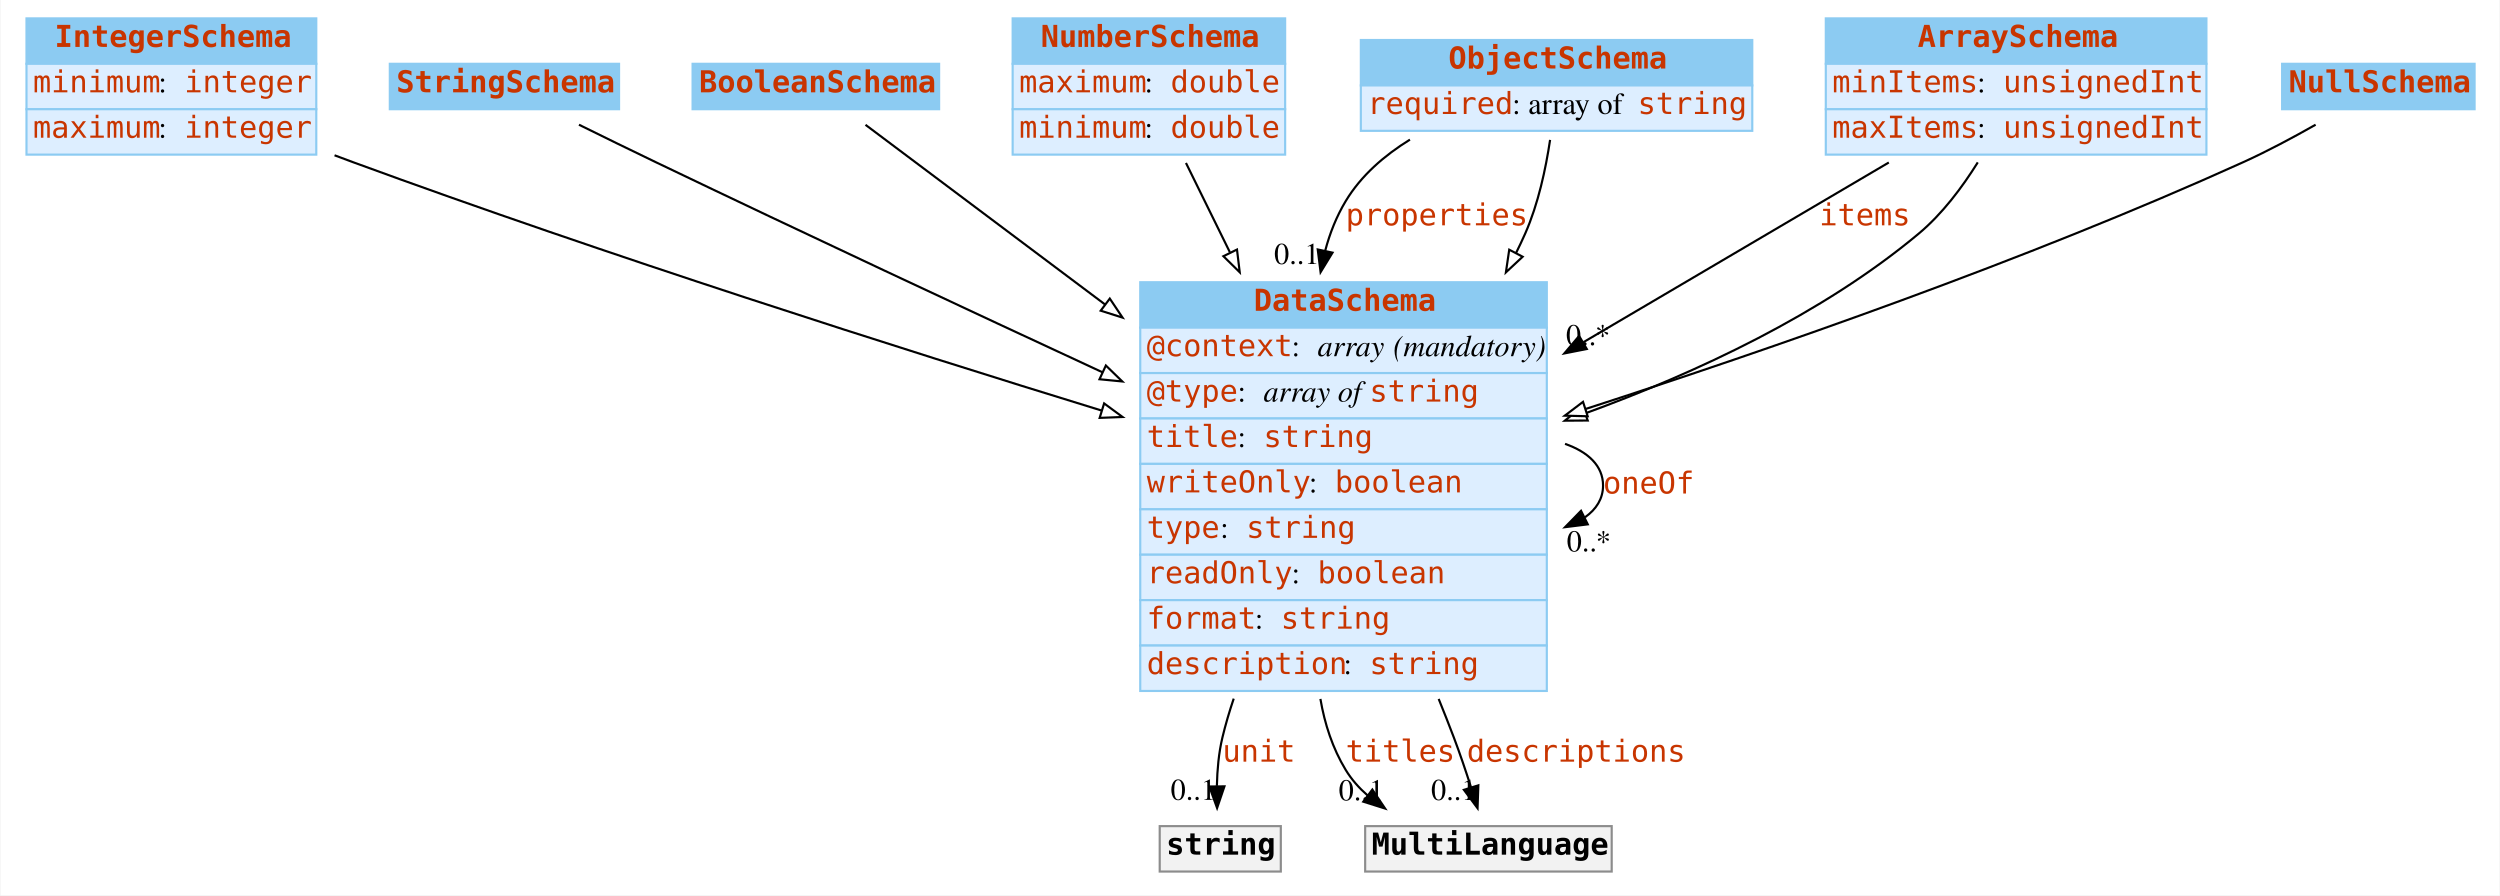
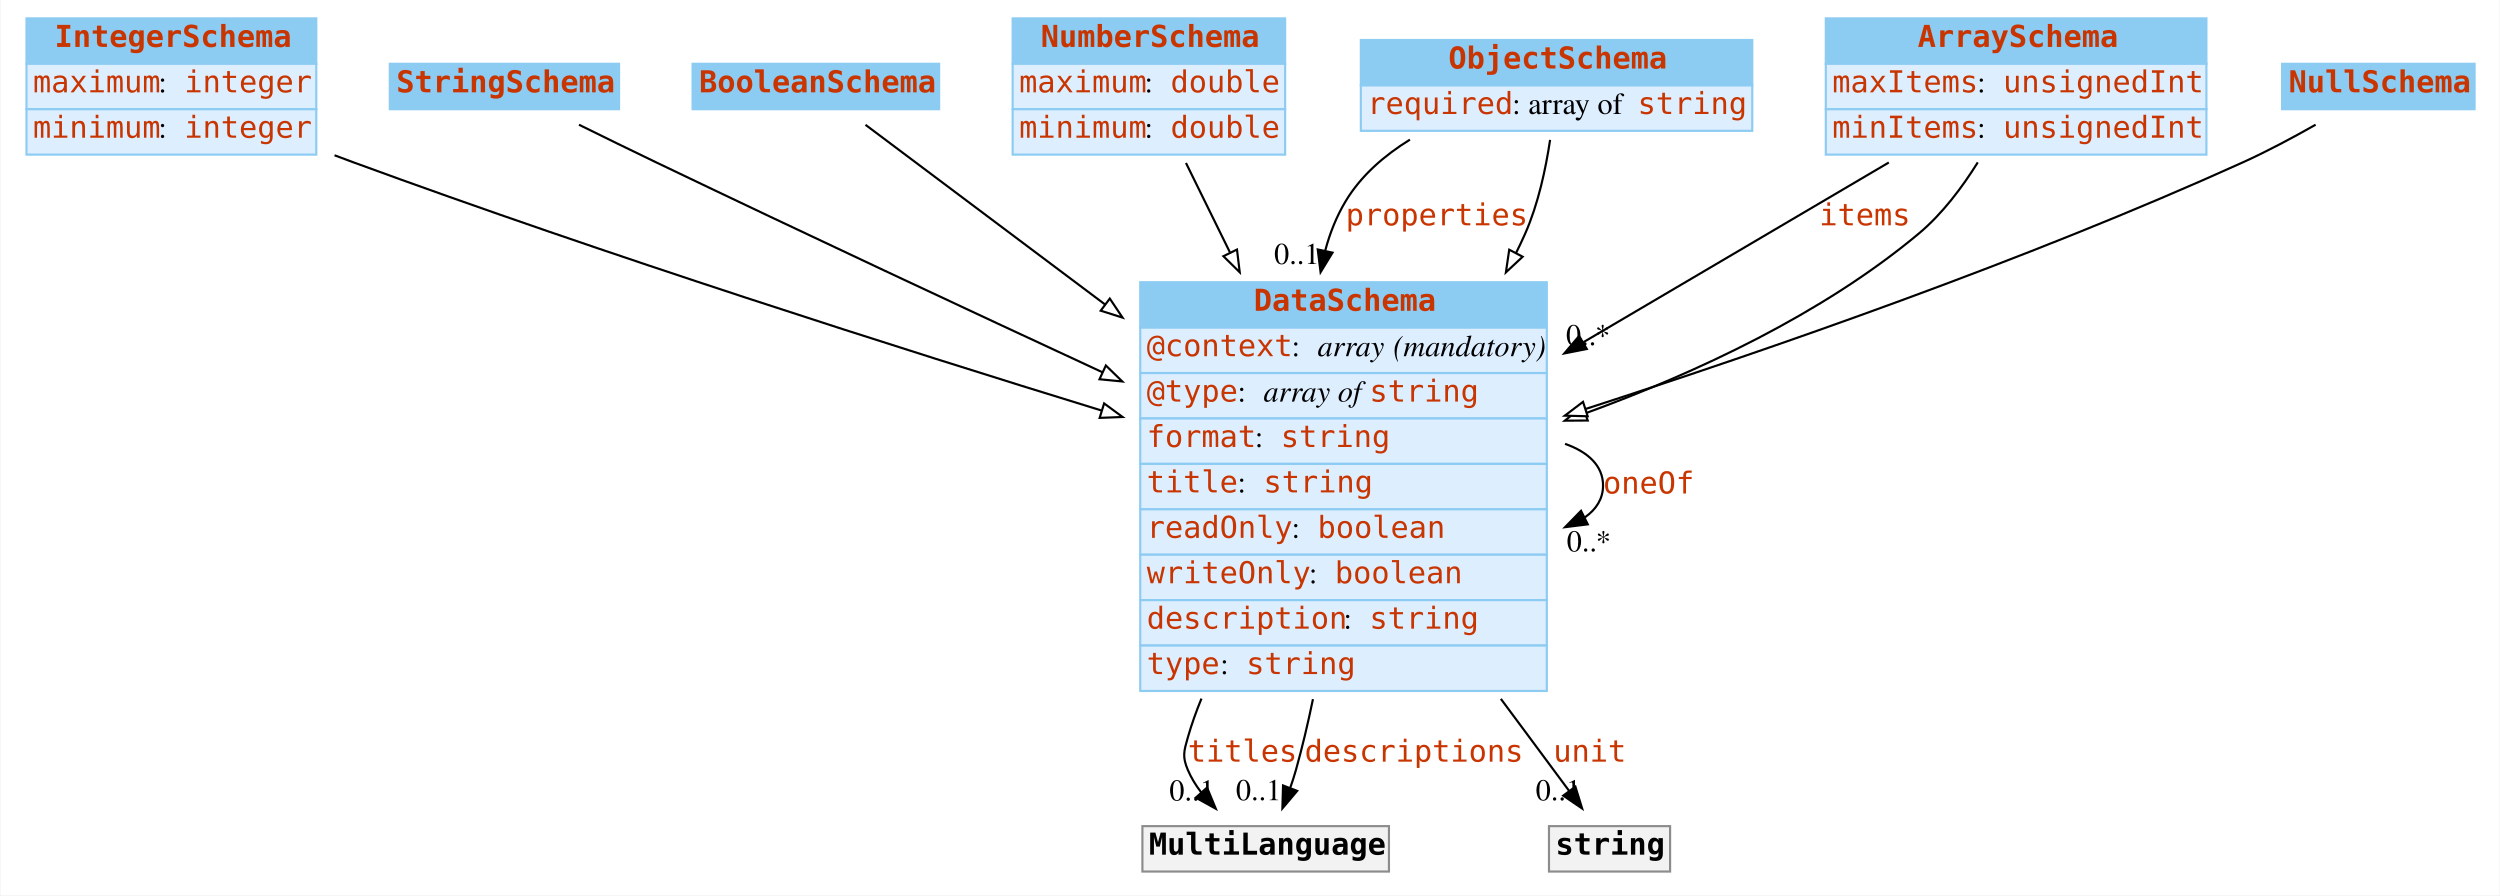
<svg xmlns="http://www.w3.org/2000/svg" width="1156pt" height="414pt" viewBox="0.00 0.00 1155.50 414.00">
  <g id="graph0" class="graph" transform="scale(1 1) rotate(0) translate(4 410)">
    <polygon fill="white" stroke="none" points="-4,4 -4,-410 1151.5,-410 1151.5,4 -4,4" />
    <g id="node1" class="node">
      <polygon fill="#8ccbf2" stroke="none" points="8,-380.5 8,-401.5 142,-401.5 142,-380.5 8,-380.5" />
      <polygon fill="none" stroke="#8ccbf2" points="8,-380.5 8,-401.5 142,-401.5 142,-380.5 8,-380.5" />
      <text text-anchor="start" x="21" y="-388.3" font-family="mono" font-weight="bold" font-size="14.00" fill="#c83500">IntegerSchema</text>
      <polygon fill="#ddeeff" stroke="none" points="8,-359.5 8,-380.5 142,-380.5 142,-359.5 8,-359.5" />
      <polygon fill="none" stroke="#8ccbf2" points="8,-359.5 8,-380.5 142,-380.5 142,-359.5 8,-359.5" />
-       <text text-anchor="start" x="11" y="-367.3" font-family="mono" font-size="14.00" fill="#c83500">minimum</text>
+       <text text-anchor="start" x="11" y="-367.3" font-family="mono" font-size="14.00" fill="#c83500">maximum</text>
      <text text-anchor="start" x="69" y="-367.3" font-family="Times,serif" font-size="14.00"> : </text>
      <text text-anchor="start" x="81" y="-367.3" font-family="mono" font-size="14.00" fill="#c83500">integer</text>
      <polygon fill="#ddeeff" stroke="none" points="8,-338.5 8,-359.5 142,-359.5 142,-338.5 8,-338.5" />
      <polygon fill="none" stroke="#8ccbf2" points="8,-338.5 8,-359.5 142,-359.5 142,-338.5 8,-338.5" />
-       <text text-anchor="start" x="11" y="-346.3" font-family="mono" font-size="14.00" fill="#c83500">maximum</text>
+       <text text-anchor="start" x="11" y="-346.3" font-family="mono" font-size="14.00" fill="#c83500">minimum</text>
      <text text-anchor="start" x="69" y="-346.3" font-family="Times,serif" font-size="14.00"> : </text>
      <text text-anchor="start" x="81" y="-346.3" font-family="mono" font-size="14.00" fill="#c83500">integer</text>
    </g>
    <g id="node8" class="node">
      <polygon fill="#8ccbf2" stroke="none" points="523,-258.5 523,-279.5 711,-279.5 711,-258.5 523,-258.5" />
      <polygon fill="none" stroke="#8ccbf2" points="523,-258.5 523,-279.5 711,-279.5 711,-258.5 523,-258.5" />
      <text text-anchor="start" x="575.5" y="-266.3" font-family="mono" font-weight="bold" font-size="14.00" fill="#c83500">DataSchema</text>
      <polygon fill="#ddeeff" stroke="none" points="523,-237.5 523,-258.5 711,-258.5 711,-237.5 523,-237.5" />
      <polygon fill="none" stroke="#8ccbf2" points="523,-237.5 523,-258.5 711,-258.5 711,-237.5 523,-237.5" />
      <text text-anchor="start" x="526" y="-245.3" font-family="mono" font-size="14.00" fill="#c83500">@context</text>
      <text text-anchor="start" x="593" y="-245.3" font-family="Times,serif" font-size="14.00"> : </text>
      <text text-anchor="start" x="605" y="-245.3" font-family="Times,serif" font-style="italic" font-size="14.00">array</text>
      <text text-anchor="start" x="636" y="-245.3" font-family="Times,serif" font-size="14.00"> </text>
      <text text-anchor="start" x="640" y="-245.3" font-family="Times,serif" font-style="italic" font-size="14.00">(mandatory)</text>
      <polygon fill="#ddeeff" stroke="none" points="523,-216.5 523,-237.5 711,-237.5 711,-216.5 523,-216.5" />
      <polygon fill="none" stroke="#8ccbf2" points="523,-216.5 523,-237.5 711,-237.5 711,-216.5 523,-216.5" />
      <text text-anchor="start" x="526" y="-224.3" font-family="mono" font-size="14.00" fill="#c83500">@type</text>
      <text text-anchor="start" x="568" y="-224.3" font-family="Times,serif" font-size="14.00"> : </text>
      <text text-anchor="start" x="580" y="-224.3" font-family="Times,serif" font-style="italic" font-size="14.00">array of </text>
      <text text-anchor="start" x="629" y="-224.3" font-family="mono" font-size="14.00" fill="#c83500">string</text>
      <polygon fill="#ddeeff" stroke="none" points="523,-195.5 523,-216.5 711,-216.5 711,-195.5 523,-195.5" />
      <polygon fill="none" stroke="#8ccbf2" points="523,-195.5 523,-216.5 711,-216.5 711,-195.5 523,-195.5" />
-       <text text-anchor="start" x="526" y="-203.3" font-family="mono" font-size="14.00" fill="#c83500">title</text>
-       <text text-anchor="start" x="568" y="-203.3" font-family="Times,serif" font-size="14.00"> : </text>
-       <text text-anchor="start" x="580" y="-203.3" font-family="mono" font-size="14.00" fill="#c83500">string</text>
+       <text text-anchor="start" x="526" y="-203.3" font-family="mono" font-size="14.00" fill="#c83500">format</text>
+       <text text-anchor="start" x="576" y="-203.3" font-family="Times,serif" font-size="14.00"> : </text>
+       <text text-anchor="start" x="588" y="-203.3" font-family="mono" font-size="14.00" fill="#c83500">string</text>
      <polygon fill="#ddeeff" stroke="none" points="523,-174.5 523,-195.5 711,-195.5 711,-174.5 523,-174.5" />
      <polygon fill="none" stroke="#8ccbf2" points="523,-174.5 523,-195.5 711,-195.5 711,-174.5 523,-174.5" />
-       <text text-anchor="start" x="526" y="-182.3" font-family="mono" font-size="14.00" fill="#c83500">writeOnly</text>
-       <text text-anchor="start" x="601" y="-182.3" font-family="Times,serif" font-size="14.00"> : </text>
-       <text text-anchor="start" x="613" y="-182.3" font-family="mono" font-size="14.00" fill="#c83500">boolean</text>
+       <text text-anchor="start" x="526" y="-182.3" font-family="mono" font-size="14.00" fill="#c83500">title</text>
+       <text text-anchor="start" x="568" y="-182.3" font-family="Times,serif" font-size="14.00"> : </text>
+       <text text-anchor="start" x="580" y="-182.3" font-family="mono" font-size="14.00" fill="#c83500">string</text>
      <polygon fill="#ddeeff" stroke="none" points="523,-153.5 523,-174.5 711,-174.5 711,-153.5 523,-153.5" />
      <polygon fill="none" stroke="#8ccbf2" points="523,-153.5 523,-174.5 711,-174.5 711,-153.5 523,-153.5" />
-       <text text-anchor="start" x="526" y="-161.3" font-family="mono" font-size="14.00" fill="#c83500">type</text>
-       <text text-anchor="start" x="560" y="-161.3" font-family="Times,serif" font-size="14.00"> : </text>
-       <text text-anchor="start" x="572" y="-161.3" font-family="mono" font-size="14.00" fill="#c83500">string</text>
+       <text text-anchor="start" x="526" y="-161.3" font-family="mono" font-size="14.00" fill="#c83500">readOnly</text>
+       <text text-anchor="start" x="593" y="-161.3" font-family="Times,serif" font-size="14.00"> : </text>
+       <text text-anchor="start" x="605" y="-161.3" font-family="mono" font-size="14.00" fill="#c83500">boolean</text>
      <polygon fill="#ddeeff" stroke="none" points="523,-132.5 523,-153.5 711,-153.5 711,-132.5 523,-132.5" />
      <polygon fill="none" stroke="#8ccbf2" points="523,-132.5 523,-153.5 711,-153.5 711,-132.5 523,-132.5" />
-       <text text-anchor="start" x="526" y="-140.3" font-family="mono" font-size="14.00" fill="#c83500">readOnly</text>
-       <text text-anchor="start" x="593" y="-140.3" font-family="Times,serif" font-size="14.00"> : </text>
-       <text text-anchor="start" x="605" y="-140.3" font-family="mono" font-size="14.00" fill="#c83500">boolean</text>
+       <text text-anchor="start" x="526" y="-140.3" font-family="mono" font-size="14.00" fill="#c83500">writeOnly</text>
+       <text text-anchor="start" x="601" y="-140.3" font-family="Times,serif" font-size="14.00"> : </text>
+       <text text-anchor="start" x="613" y="-140.3" font-family="mono" font-size="14.00" fill="#c83500">boolean</text>
      <polygon fill="#ddeeff" stroke="none" points="523,-111.5 523,-132.5 711,-132.5 711,-111.5 523,-111.5" />
      <polygon fill="none" stroke="#8ccbf2" points="523,-111.5 523,-132.5 711,-132.5 711,-111.5 523,-111.5" />
-       <text text-anchor="start" x="526" y="-119.3" font-family="mono" font-size="14.00" fill="#c83500">format</text>
-       <text text-anchor="start" x="576" y="-119.3" font-family="Times,serif" font-size="14.00"> : </text>
-       <text text-anchor="start" x="588" y="-119.3" font-family="mono" font-size="14.00" fill="#c83500">string</text>
+       <text text-anchor="start" x="526" y="-119.3" font-family="mono" font-size="14.00" fill="#c83500">description</text>
+       <text text-anchor="start" x="617" y="-119.3" font-family="Times,serif" font-size="14.00"> : </text>
+       <text text-anchor="start" x="629" y="-119.3" font-family="mono" font-size="14.00" fill="#c83500">string</text>
      <polygon fill="#ddeeff" stroke="none" points="523,-90.5 523,-111.5 711,-111.5 711,-90.5 523,-90.5" />
      <polygon fill="none" stroke="#8ccbf2" points="523,-90.5 523,-111.5 711,-111.5 711,-90.5 523,-90.5" />
-       <text text-anchor="start" x="526" y="-98.3" font-family="mono" font-size="14.00" fill="#c83500">description</text>
-       <text text-anchor="start" x="617" y="-98.3" font-family="Times,serif" font-size="14.00"> : </text>
-       <text text-anchor="start" x="629" y="-98.3" font-family="mono" font-size="14.00" fill="#c83500">string</text>
+       <text text-anchor="start" x="526" y="-98.3" font-family="mono" font-size="14.00" fill="#c83500">type</text>
+       <text text-anchor="start" x="560" y="-98.3" font-family="Times,serif" font-size="14.00"> : </text>
+       <text text-anchor="start" x="572" y="-98.3" font-family="mono" font-size="14.00" fill="#c83500">string</text>
    </g>
    <g id="edge10" class="edge">
      <path fill="none" stroke="black" d="M150.45,-338.195C153.33,-337.1 156.188,-336.032 159,-335 275.91,-292.109 411.856,-248.848 505.089,-220.172" />
      <polygon fill="white" stroke="black" points="506.292,-223.464 514.824,-217.183 504.237,-216.772 506.292,-223.464" />
    </g>
    <g id="node2" class="node">
      <polygon fill="#8ccbf2" stroke="none" points="176,-359.5 176,-380.5 282,-380.5 282,-359.5 176,-359.5" />
      <polygon fill="none" stroke="#8ccbf2" points="176,-359.5 176,-380.5 282,-380.5 282,-359.5 176,-359.5" />
      <text text-anchor="start" x="179" y="-367.3" font-family="mono" font-weight="bold" font-size="14.00" fill="#c83500">StringSchema</text>
    </g>
    <g id="edge13" class="edge">
      <path fill="none" stroke="black" d="M263.466,-352.334C274.764,-346.755 287.396,-340.568 299,-335 367.319,-302.217 444.309,-266.239 505.421,-237.908" />
      <polygon fill="white" stroke="black" points="507.101,-240.987 514.703,-233.607 504.158,-234.635 507.101,-240.987" />
    </g>
    <g id="node3" class="node">
      <polygon fill="#8ccbf2" stroke="none" points="316,-359.5 316,-380.5 430,-380.5 430,-359.5 316,-359.5" />
      <polygon fill="none" stroke="#8ccbf2" points="316,-359.5 316,-380.5 430,-380.5 430,-359.5 316,-359.5" />
      <text text-anchor="start" x="319" y="-367.3" font-family="mono" font-weight="bold" font-size="14.00" fill="#c83500">BooleanSchema</text>
    </g>
    <g id="edge11" class="edge">
      <path fill="none" stroke="black" d="M395.955,-352.284C421.644,-333.017 465.143,-300.392 506.792,-269.156" />
      <polygon fill="white" stroke="black" points="508.916,-271.938 514.816,-263.138 504.716,-266.338 508.916,-271.938" />
    </g>
    <g id="node4" class="node">
      <polygon fill="#8ccbf2" stroke="none" points="464,-380.5 464,-401.5 590,-401.5 590,-380.5 464,-380.5" />
      <polygon fill="none" stroke="#8ccbf2" points="464,-380.5 464,-401.5 590,-401.5 590,-380.5 464,-380.5" />
      <text text-anchor="start" x="477" y="-388.3" font-family="mono" font-weight="bold" font-size="14.00" fill="#c83500">NumberSchema</text>
      <polygon fill="#ddeeff" stroke="none" points="464,-359.5 464,-380.5 590,-380.5 590,-359.5 464,-359.5" />
      <polygon fill="none" stroke="#8ccbf2" points="464,-359.5 464,-380.5 590,-380.5 590,-359.5 464,-359.5" />
      <text text-anchor="start" x="467" y="-367.3" font-family="mono" font-size="14.00" fill="#c83500">maximum</text>
      <text text-anchor="start" x="525" y="-367.3" font-family="Times,serif" font-size="14.00"> : </text>
      <text text-anchor="start" x="537" y="-367.3" font-family="mono" font-size="14.00" fill="#c83500">double</text>
      <polygon fill="#ddeeff" stroke="none" points="464,-338.5 464,-359.5 590,-359.5 590,-338.5 464,-338.5" />
      <polygon fill="none" stroke="#8ccbf2" points="464,-338.5 464,-359.5 590,-359.5 590,-338.5 464,-338.5" />
      <text text-anchor="start" x="467" y="-346.3" font-family="mono" font-size="14.00" fill="#c83500">minimum</text>
      <text text-anchor="start" x="525" y="-346.3" font-family="Times,serif" font-size="14.00"> : </text>
      <text text-anchor="start" x="537" y="-346.3" font-family="mono" font-size="14.00" fill="#c83500">double</text>
    </g>
    <g id="edge7" class="edge">
      <path fill="none" stroke="black" d="M544.14,-334.648C550.095,-322.539 557.124,-308.248 564.426,-293.4" />
      <polygon fill="white" stroke="black" points="567.729,-294.616 569.001,-284.098 561.447,-291.527 567.729,-294.616" />
    </g>
    <g id="node5" class="node">
      <polygon fill="#8ccbf2" stroke="none" points="625,-370.5 625,-391.5 806,-391.5 806,-370.5 625,-370.5" />
      <polygon fill="none" stroke="#8ccbf2" points="625,-370.5 625,-391.5 806,-391.5 806,-370.5 625,-370.5" />
      <text text-anchor="start" x="665.5" y="-378.3" font-family="mono" font-weight="bold" font-size="14.00" fill="#c83500">ObjectSchema</text>
      <polygon fill="#ddeeff" stroke="none" points="625,-349.5 625,-370.5 806,-370.5 806,-349.5 625,-349.5" />
      <polygon fill="none" stroke="#8ccbf2" points="625,-349.5 625,-370.5 806,-370.5 806,-349.5 625,-349.5" />
      <text text-anchor="start" x="628" y="-357.3" font-family="mono" font-size="14.00" fill="#c83500">required</text>
      <text text-anchor="start" x="695" y="-357.3" font-family="Times,serif" font-size="14.00"> : array of </text>
      <text text-anchor="start" x="753" y="-357.3" font-family="mono" font-size="14.00" fill="#c83500">string</text>
    </g>
    <g id="edge1" class="edge">
      <path fill="none" stroke="black" d="M647.71,-345.436C635.883,-338.14 625.102,-328.817 618,-317 613.727,-309.89 610.655,-302.144 608.529,-294.09" />
      <polygon fill="black" stroke="black" points="611.913,-293.176 606.388,-284.135 605.069,-294.648 611.913,-293.176" />
      <text text-anchor="start" x="618" y="-305.8" font-family="mono" font-size="14.00" fill="#c83500">properties</text>
      <text text-anchor="middle" x="595.388" y="-287.935" font-family="Times,serif" font-size="14.00">0..1</text>
    </g>
-     <g id="edge8" class="edge">
+     <g id="edge9" class="edge">
      <path fill="none" stroke="black" d="M712.51,-345.311C710.534,-332.094 707.054,-315.68 701,-302 699.67,-298.996 698.254,-295.993 696.762,-293" />
      <polygon fill="white" stroke="black" points="699.817,-291.289 692.075,-284.057 693.617,-294.539 699.817,-291.289" />
    </g>
    <g id="node6" class="node">
      <polygon fill="#8ccbf2" stroke="none" points="840,-380.5 840,-401.5 1016,-401.5 1016,-380.5 840,-380.5" />
      <polygon fill="none" stroke="#8ccbf2" points="840,-380.5 840,-401.5 1016,-401.5 1016,-380.5 840,-380.5" />
      <text text-anchor="start" x="882.5" y="-388.3" font-family="mono" font-weight="bold" font-size="14.00" fill="#c83500">ArraySchema</text>
      <polygon fill="#ddeeff" stroke="none" points="840,-359.5 840,-380.5 1016,-380.5 1016,-359.5 840,-359.5" />
      <polygon fill="none" stroke="#8ccbf2" points="840,-359.5 840,-380.5 1016,-380.5 1016,-359.5 840,-359.5" />
-       <text text-anchor="start" x="843" y="-367.3" font-family="mono" font-size="14.00" fill="#c83500">minItems</text>
+       <text text-anchor="start" x="843" y="-367.3" font-family="mono" font-size="14.00" fill="#c83500">maxItems</text>
      <text text-anchor="start" x="910" y="-367.3" font-family="Times,serif" font-size="14.00"> : </text>
      <text text-anchor="start" x="922" y="-367.3" font-family="mono" font-size="14.00" fill="#c83500">unsignedInt</text>
      <polygon fill="#ddeeff" stroke="none" points="840,-338.5 840,-359.5 1016,-359.5 1016,-338.5 840,-338.5" />
      <polygon fill="none" stroke="#8ccbf2" points="840,-338.5 840,-359.5 1016,-359.5 1016,-338.5 840,-338.5" />
-       <text text-anchor="start" x="843" y="-346.3" font-family="mono" font-size="14.00" fill="#c83500">maxItems</text>
+       <text text-anchor="start" x="843" y="-346.3" font-family="mono" font-size="14.00" fill="#c83500">minItems</text>
      <text text-anchor="start" x="910" y="-346.3" font-family="Times,serif" font-size="14.00"> : </text>
      <text text-anchor="start" x="922" y="-346.3" font-family="mono" font-size="14.00" fill="#c83500">unsignedInt</text>
    </g>
    <g id="edge2" class="edge">
      <path fill="none" stroke="black" d="M869.138,-334.864C829.351,-311.452 775.579,-279.812 727.913,-251.764" />
      <polygon fill="black" stroke="black" points="729.482,-248.626 719.089,-246.572 725.932,-254.659 729.482,-248.626" />
      <text text-anchor="start" x="837" y="-305.8" font-family="mono" font-size="14.00" fill="#c83500">items</text>
      <text text-anchor="middle" x="730.089" y="-250.372" font-family="Times,serif" font-size="14.00">0..*</text>
    </g>
-     <g id="edge9" class="edge">
+     <g id="edge8" class="edge">
      <path fill="none" stroke="black" d="M910.273,-334.915C903.037,-323.308 893.806,-311.032 883,-302 838.363,-264.69 779.827,-237.53 729.034,-218.958" />
      <polygon fill="white" stroke="black" points="729.91,-215.554 719.315,-215.474 727.547,-222.143 729.91,-215.554" />
    </g>
    <g id="node7" class="node">
      <polygon fill="#8ccbf2" stroke="none" points="1051,-359.5 1051,-380.5 1140,-380.5 1140,-359.5 1051,-359.5" />
      <polygon fill="none" stroke="#8ccbf2" points="1051,-359.5 1051,-380.5 1140,-380.5 1140,-359.5 1051,-359.5" />
      <text text-anchor="start" x="1054" y="-367.3" font-family="mono" font-weight="bold" font-size="14.00" fill="#c83500">NullSchema</text>
    </g>
    <g id="edge12" class="edge">
      <path fill="none" stroke="black" d="M1066.49,-352.342C1056.14,-346.459 1044.22,-340.083 1033,-335 932.613,-289.527 813.837,-248.31 728.954,-220.902" />
      <polygon fill="white" stroke="black" points="729.885,-217.525 719.294,-217.795 727.742,-224.188 729.885,-217.525" />
    </g>
-     <g id="edge6" class="edge">
+     <g id="edge3" class="edge">
      <path fill="none" stroke="black" d="M719.418,-204.764C730.134,-201.003 737,-194.582 737,-185.5 737,-179.398 733.9,-174.497 728.616,-170.797" />
      <polygon fill="black" stroke="black" points="729.932,-167.543 719.418,-166.236 726.822,-173.814 729.932,-167.543" />
      <text text-anchor="start" x="737" y="-181.8" font-family="mono" font-size="14.00" fill="#c83500">oneOf</text>
      <text text-anchor="middle" x="730.418" y="-155.036" font-family="Times,serif" font-size="14.00">0..*</text>
    </g>
    <g id="node9" class="node">
-       <polygon fill="#f2f2f2" stroke="none" points="532,-7 532,-28 588,-28 588,-7 532,-7" />
-       <polygon fill="none" stroke="#8c8c8c" points="532,-7 532,-28 588,-28 588,-7 532,-7" />
-       <text text-anchor="start" x="535" y="-14.8" font-family="mono" font-weight="bold" font-size="14.00">string</text>
+       <polygon fill="#f2f2f2" stroke="none" points="524,-7 524,-28 638,-28 638,-7 524,-7" />
+       <polygon fill="none" stroke="#8c8c8c" points="524,-7 524,-28 638,-28 638,-7 524,-7" />
+       <text text-anchor="start" x="527" y="-14.8" font-family="mono" font-weight="bold" font-size="14.00">MultiLanguage</text>
    </g>
-     <g id="edge3" class="edge">
-       <path fill="none" stroke="black" d="M566.221,-86.954C564.201,-80.97 562.431,-74.959 561,-69 559.283,-61.853 558.593,-53.965 558.437,-46.608" />
-       <polygon fill="black" stroke="black" points="561.939,-46.39 558.535,-36.357 554.94,-46.323 561.939,-46.39" />
-       <text text-anchor="start" x="561" y="-57.8" font-family="mono" font-size="14.00" fill="#c83500">unit</text>
-       <text text-anchor="middle" x="547.535" y="-40.157" font-family="Times,serif" font-size="14.00">0..1</text>
+     <g id="edge4" class="edge">
+       <path fill="none" stroke="black" d="M551.308,-86.971C548.86,-81.031 546.723,-75.02 545,-69 543.166,-62.591 542.405,-60.141 545,-54 546.558,-50.311 548.717,-46.819 551.209,-43.573" />
+       <polygon fill="black" stroke="black" points="553.892,-45.823 557.943,-36.034 548.671,-41.16 553.892,-45.823" />
+       <text text-anchor="start" x="545" y="-57.8" font-family="mono" font-size="14.00" fill="#c83500">titles</text>
+       <text text-anchor="middle" x="546.943" y="-39.834" font-family="Times,serif" font-size="14.00">0..1</text>
+     </g>
+     <g id="edge5" class="edge">
+       <path fill="none" stroke="black" d="M602.863,-86.72C600.564,-75.608 597.951,-64.507 595,-54 594.22,-51.224 593.294,-48.366 592.296,-45.538" />
+       <polygon fill="black" stroke="black" points="595.564,-44.286 588.725,-36.193 589.025,-46.784 595.564,-44.286" />
+       <text text-anchor="start" x="599" y="-57.8" font-family="mono" font-size="14.00" fill="#c83500">descriptions</text>
+       <text text-anchor="middle" x="577.725" y="-39.993" font-family="Times,serif" font-size="14.00">0..1</text>
    </g>
    <g id="node10" class="node">
-       <polygon fill="#f2f2f2" stroke="none" points="627,-7 627,-28 741,-28 741,-7 627,-7" />
-       <polygon fill="none" stroke="#8c8c8c" points="627,-7 627,-28 741,-28 741,-7 627,-7" />
-       <text text-anchor="start" x="630" y="-14.8" font-family="mono" font-weight="bold" font-size="14.00">MultiLanguage</text>
+       <polygon fill="#f2f2f2" stroke="none" points="712,-7 712,-28 768,-28 768,-7 712,-7" />
+       <polygon fill="none" stroke="#8c8c8c" points="712,-7 712,-28 768,-28 768,-7 712,-7" />
+       <text text-anchor="start" x="715" y="-14.8" font-family="mono" font-weight="bold" font-size="14.00">string</text>
    </g>
-     <g id="edge4" class="edge">
-       <path fill="none" stroke="black" d="M606.306,-86.816C608.288,-75.218 611.947,-63.975 618,-54 620.706,-49.541 624.191,-45.618 628.143,-42.175" />
-       <polygon fill="black" stroke="black" points="630.321,-44.917 636.237,-36.127 626.131,-39.309 630.321,-44.917" />
-       <text text-anchor="start" x="618" y="-57.8" font-family="mono" font-size="14.00" fill="#c83500">titles</text>
-       <text text-anchor="middle" x="625.237" y="-39.927" font-family="Times,serif" font-size="14.00">0..1</text>
-     </g>
-     <g id="edge5" class="edge">
-       <path fill="none" stroke="black" d="M660.992,-86.813C663.428,-80.812 665.783,-74.841 668,-69 670.802,-61.619 673.539,-53.508 675.935,-46.006" />
-       <polygon fill="black" stroke="black" points="679.333,-46.868 678.965,-36.28 672.649,-44.786 679.333,-46.868" />
-       <text text-anchor="start" x="674" y="-57.8" font-family="mono" font-size="14.00" fill="#c83500">descriptions</text>
-       <text text-anchor="middle" x="667.965" y="-40.08" font-family="Times,serif" font-size="14.00">0..1</text>
+     <g id="edge6" class="edge">
+       <path fill="none" stroke="black" d="M689.746,-86.843C694.233,-80.806 698.679,-74.822 703,-69 708.956,-60.977 715.44,-52.221 721.293,-44.311" />
+       <polygon fill="black" stroke="black" points="724.208,-46.255 727.34,-36.134 718.58,-42.092 724.208,-46.255" />
+       <text text-anchor="start" x="714" y="-57.8" font-family="mono" font-size="14.00" fill="#c83500">unit</text>
+       <text text-anchor="middle" x="716.34" y="-39.934" font-family="Times,serif" font-size="14.00">0..1</text>
    </g>
  </g>
</svg>
